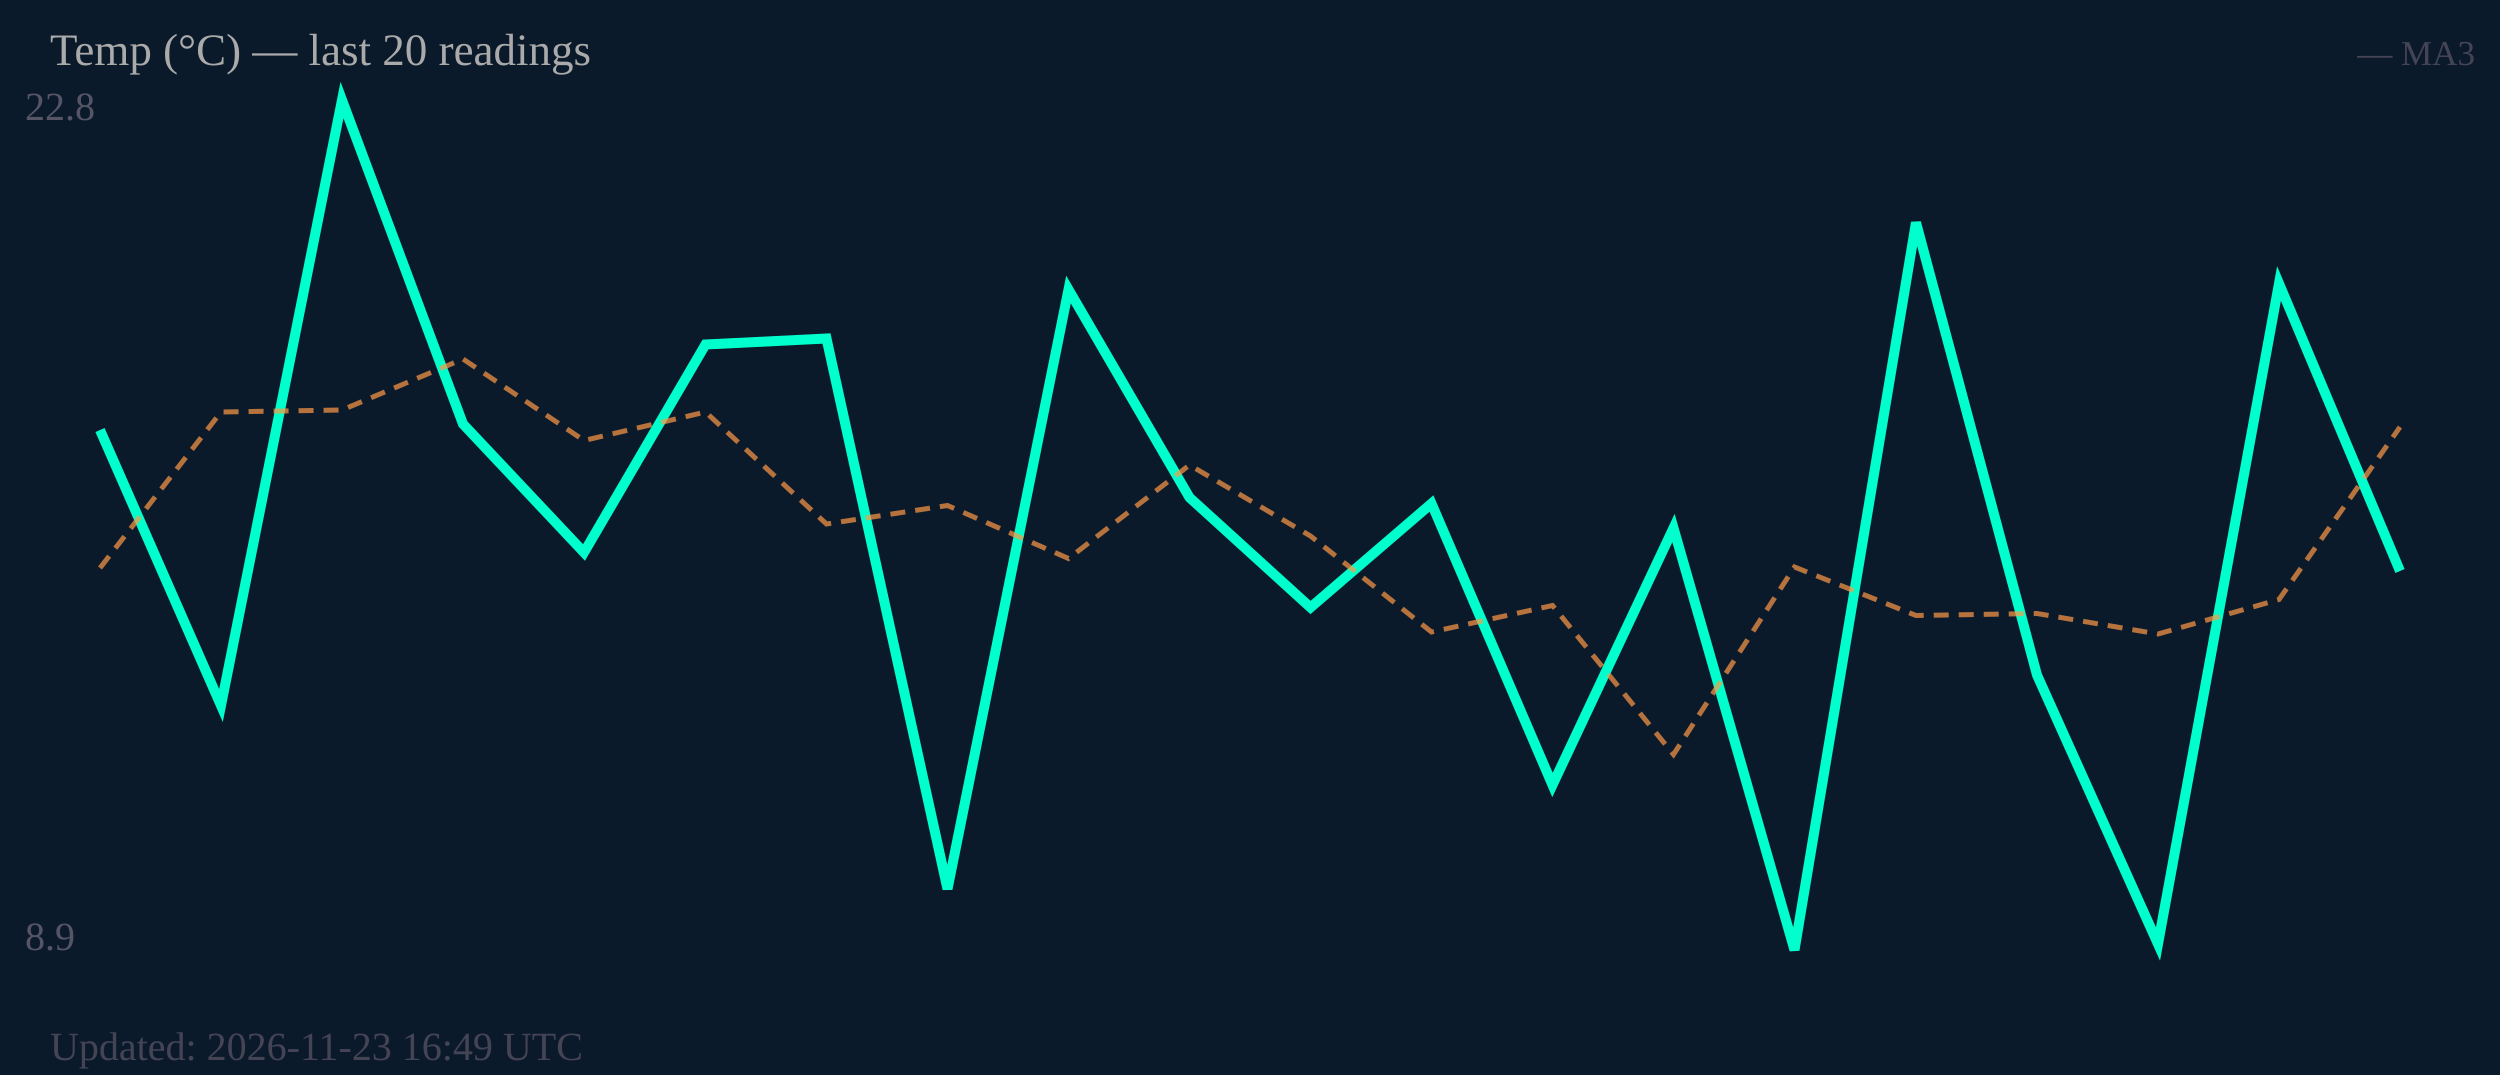
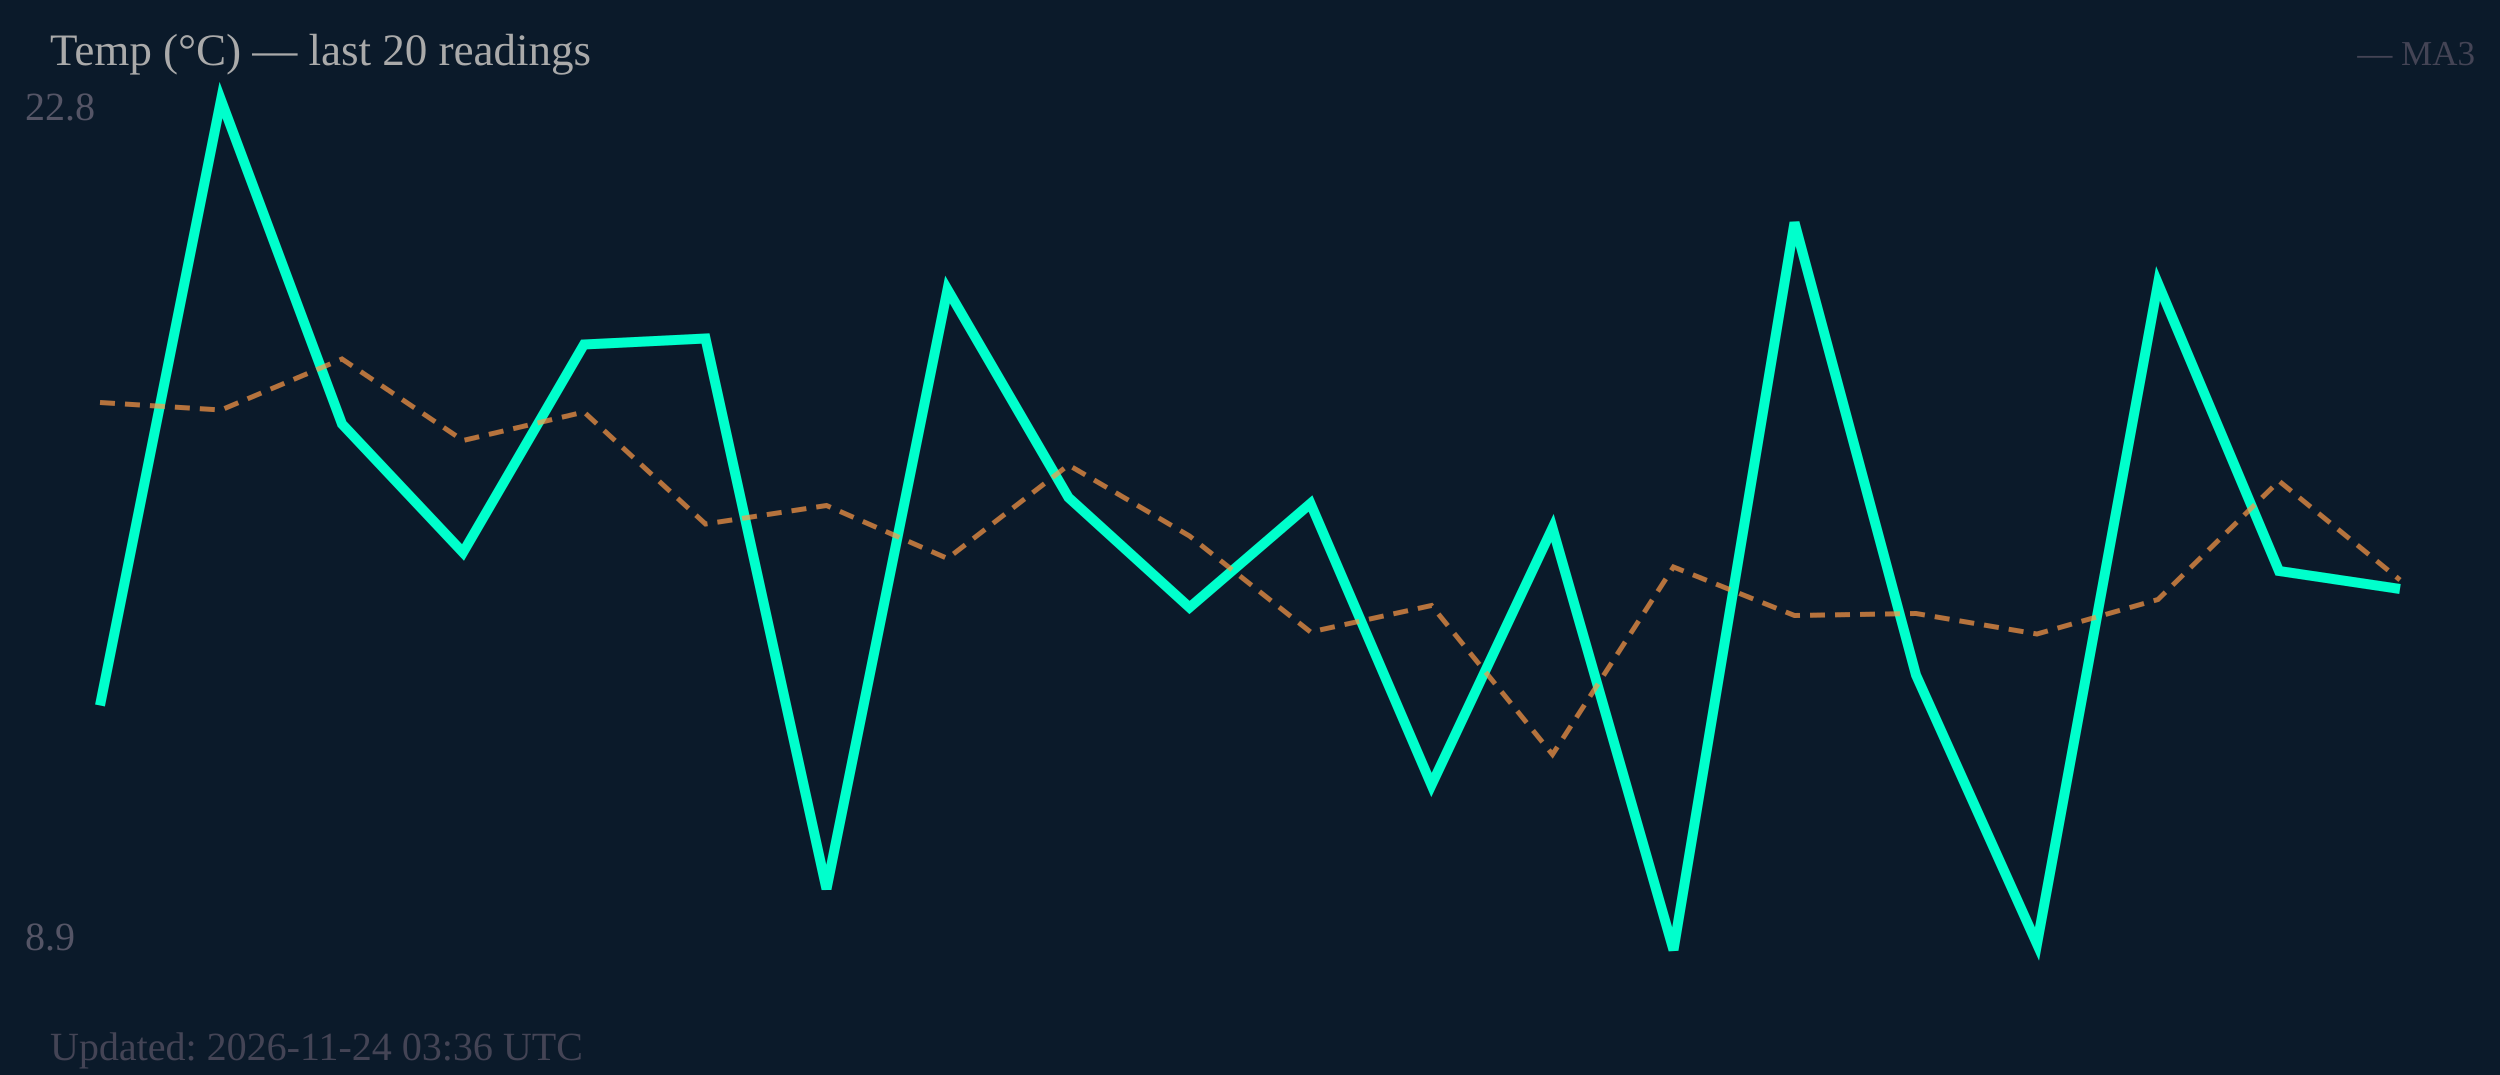
<svg xmlns="http://www.w3.org/2000/svg" width="500" height="215" viewBox="0 0 500 215">
  <rect width="500" height="215" fill="#0b1a2a" />
  <text x="5" y="24" font-size="8" fill="#556">22.8</text>
  <text x="5" y="190" font-size="8" fill="#556">8.9</text>
-   <polyline fill="none" stroke="#00ffcc" stroke-width="2" points="20.0,86.0 44.2,141.1 68.4,20.0 92.6,84.8 116.8,110.5 141.1,68.9 165.3,67.7 189.5,177.8 213.7,57.9 237.9,99.5 262.1,121.5 286.3,100.7 310.5,157.0 334.7,105.6 358.9,190.0 383.2,44.5 407.4,135.0 431.6,188.8 455.8,56.7 480.0,114.2" />
-   <polyline fill="none" stroke="#ff9944" stroke-width="1" stroke-dasharray="3,2" opacity="0.7" points="20.0,113.6 44.2,82.4 68.4,82.0 92.6,71.8 116.8,88.1 141.1,82.4 165.3,104.8 189.5,101.1 213.7,111.7 237.9,93.0 262.1,107.2 286.3,126.4 310.5,121.1 334.7,150.9 358.9,113.4 383.2,123.1 407.4,122.7 431.6,126.8 455.8,119.9 480.0,85.4" />
+   <polyline fill="none" stroke="#00ffcc" stroke-width="2" points="20.0,141.1 44.2,20.0 68.4,84.8 92.6,110.5 116.8,68.9 141.1,67.7 165.3,177.8 189.5,57.9 213.7,99.5 237.9,121.5 262.1,100.7 286.3,157.0 310.5,105.6 334.7,190.0 358.9,44.5 383.2,135.0 407.4,188.8 431.6,56.7 455.8,114.2 480.0,117.8" />
+   <polyline fill="none" stroke="#ff9944" stroke-width="1" stroke-dasharray="3,2" opacity="0.7" points="20.0,80.5 44.2,82.0 68.4,71.8 92.6,88.1 116.8,82.4 141.1,104.8 165.3,101.1 189.5,111.7 213.7,93.0 237.9,107.2 262.1,126.4 286.3,121.1 310.5,150.9 334.7,113.4 358.9,123.1 383.2,122.7 407.4,126.8 431.6,119.9 455.8,96.2 480.0,116.0" />
  <text x="10" y="13" font-size="9" fill="#aaa">Temp (°C) — last 20 readings</text>
  <text x="495" y="13" font-size="7" fill="#445" text-anchor="end">— MA3</text>
-   <text x="10" y="212" font-size="8" fill="#445">Updated: 2026-11-23 16:49 UTC</text>
+   <text x="10" y="212" font-size="8" fill="#445">Updated: 2026-11-24 03:36 UTC</text>
</svg>
